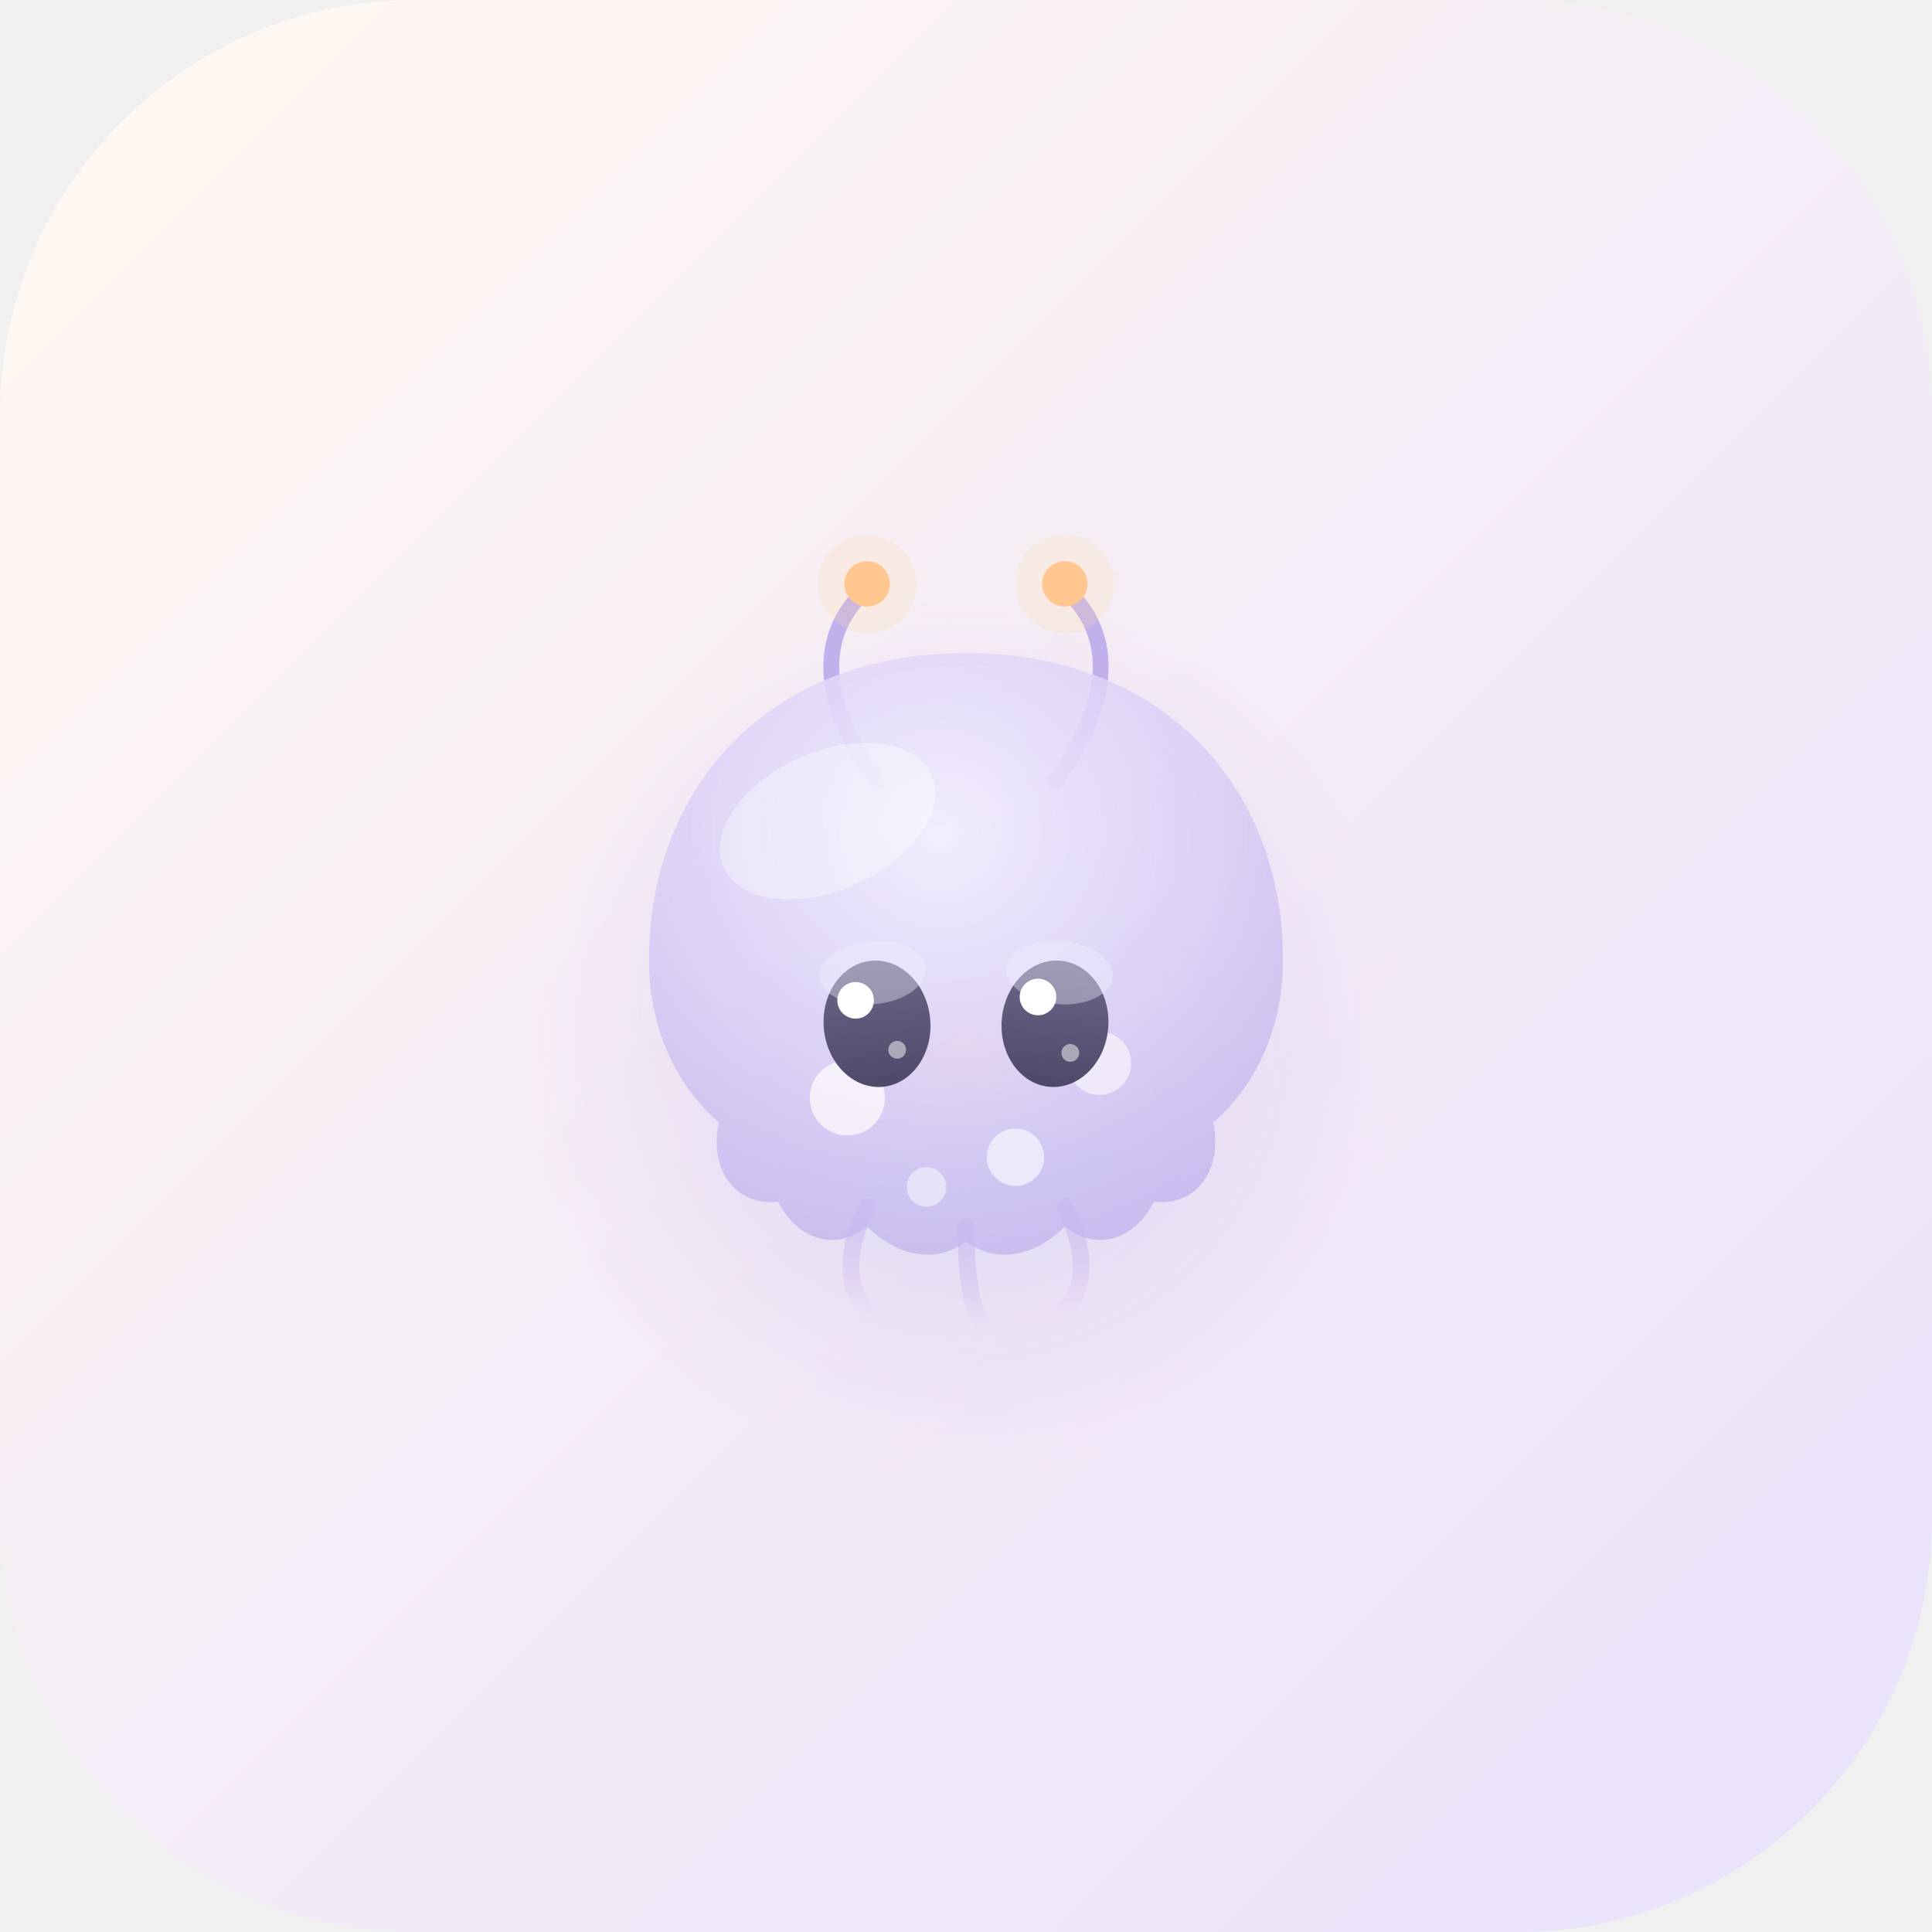
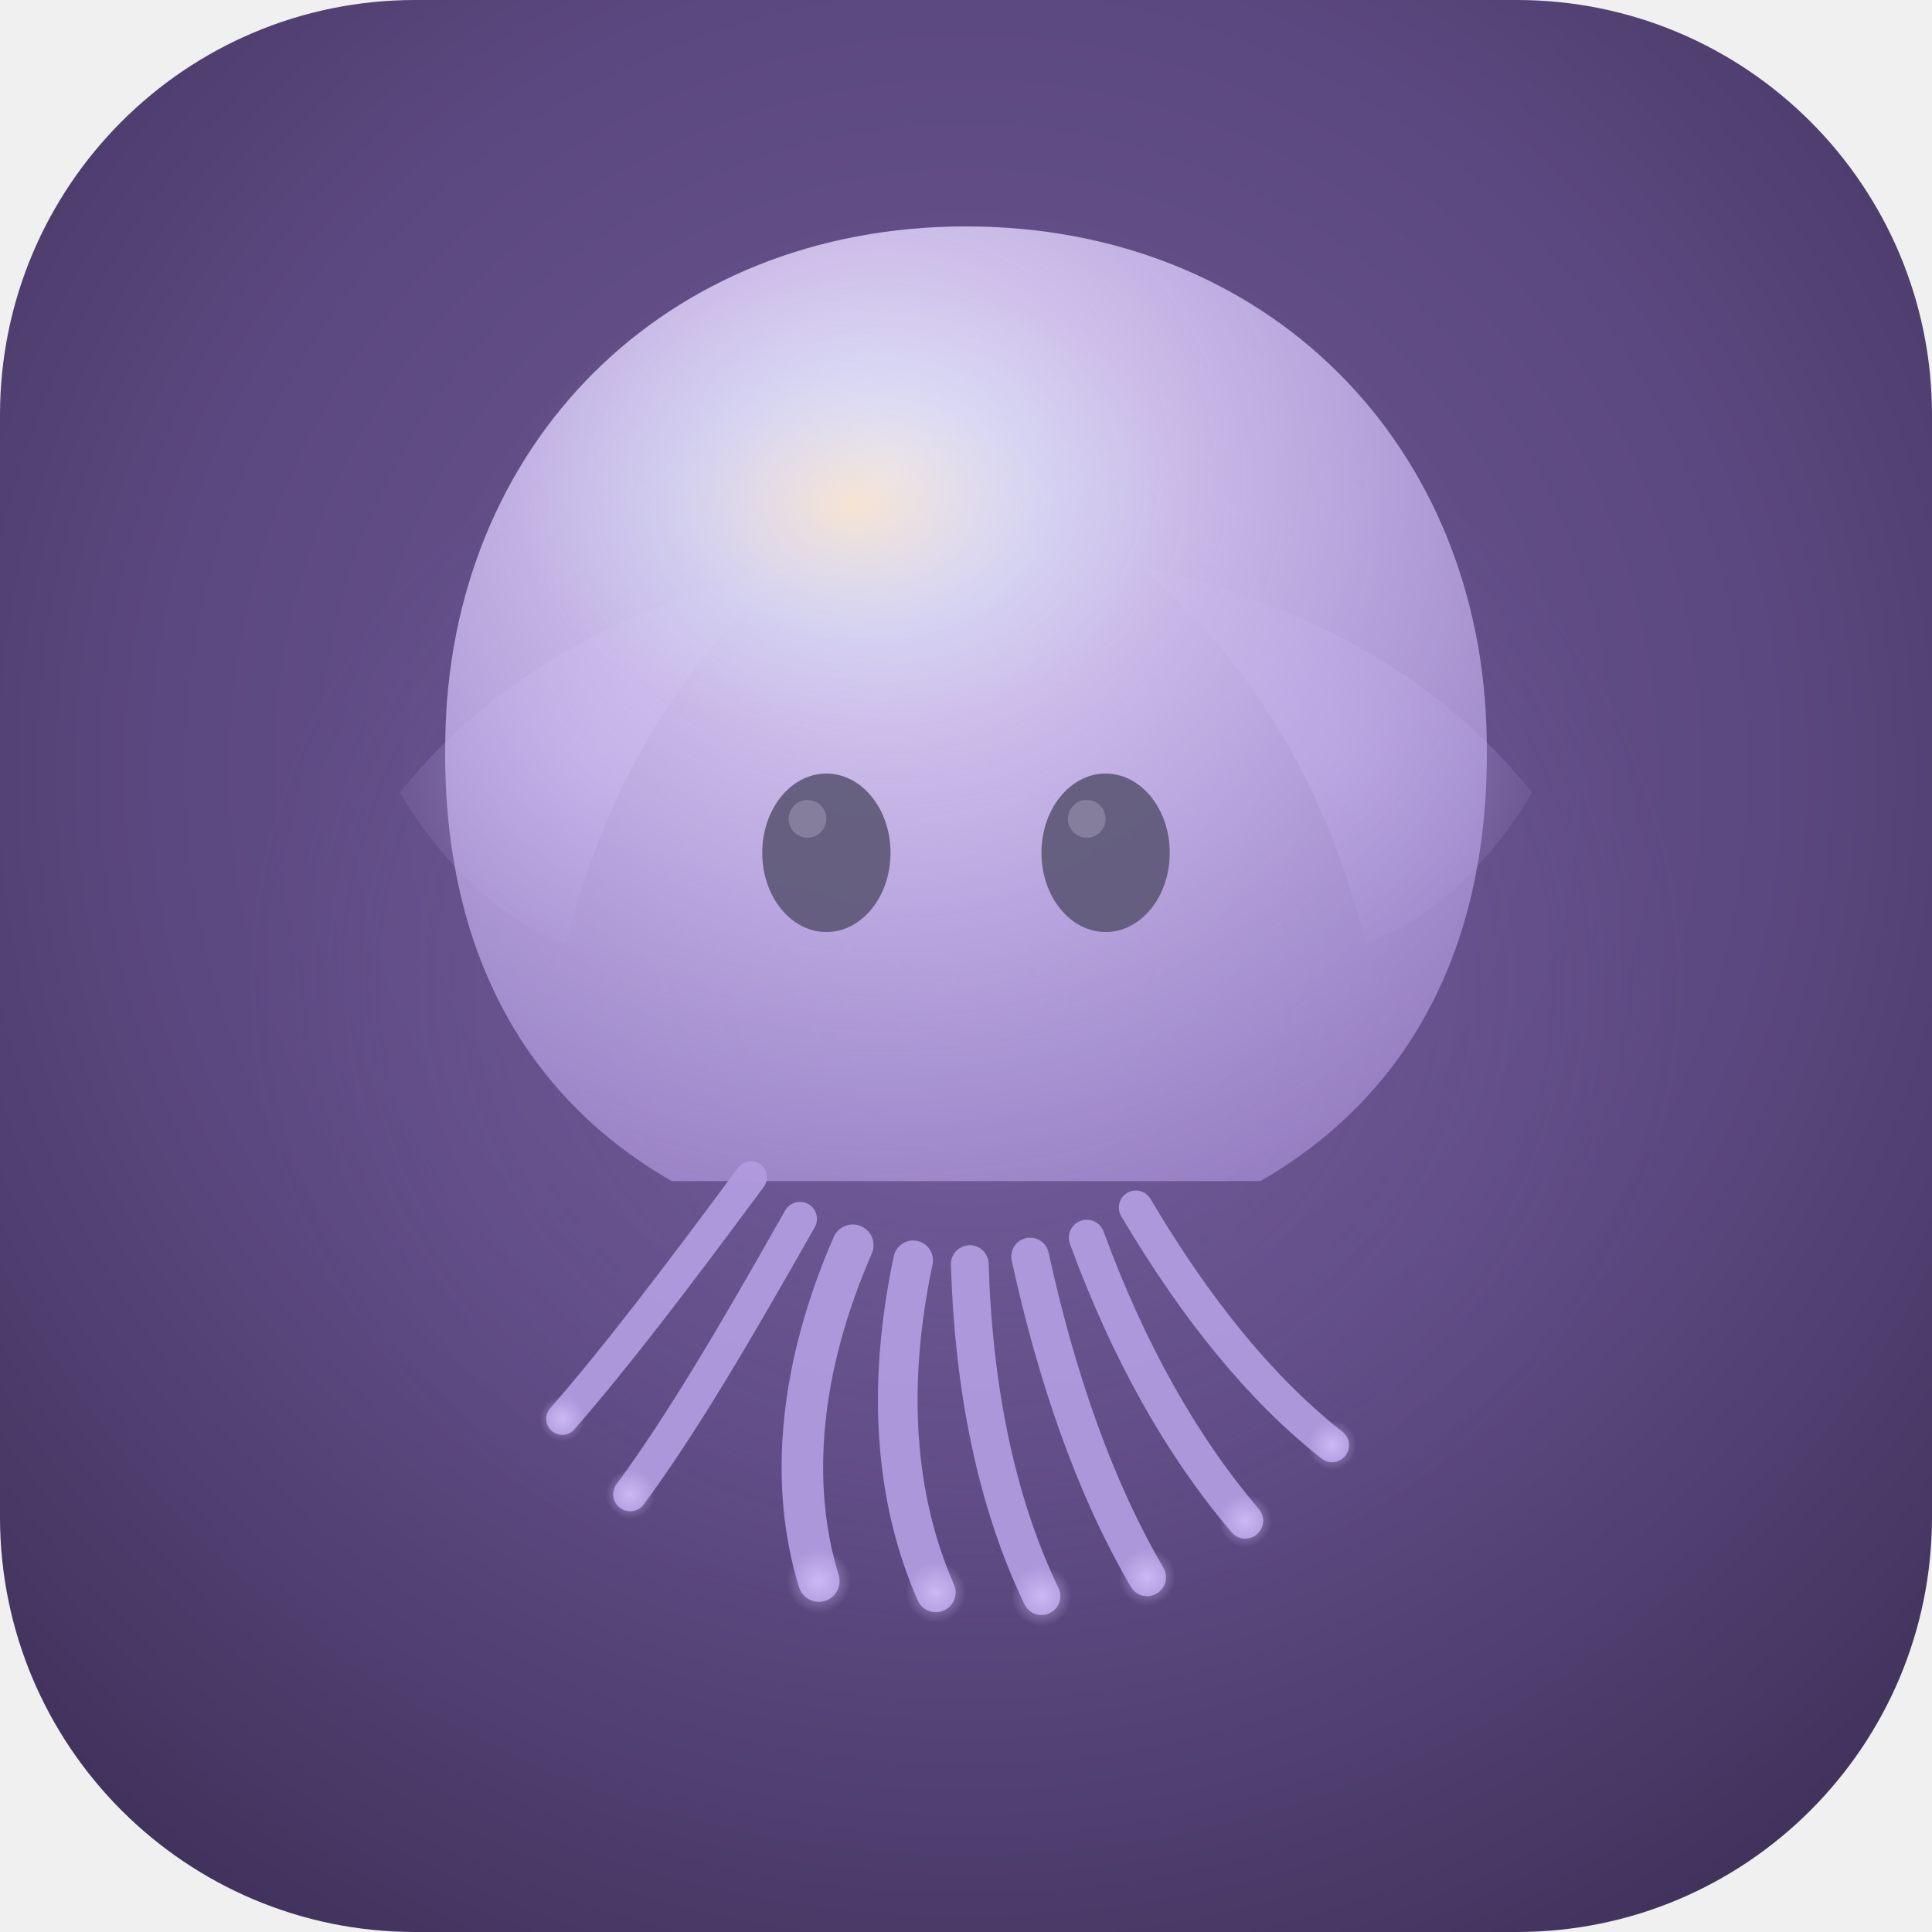
<svg xmlns="http://www.w3.org/2000/svg" width="1024" height="1024" viewBox="0 0 1024 1024">
  <defs>
-     <linearGradient id="bg" x1="0" y1="0" x2="1" y2="1">
-       <stop offset="0%" stop-color="#FFF8F0" />
-       <stop offset="100%" stop-color="#E9E0FC" />
-     </linearGradient>
-     <radialGradient id="body" cx="46%" cy="30%" r="80%">
-       <stop offset="0%" stop-color="#F3EEFF" stop-opacity=".96" />
-       <stop offset="56%" stop-color="#D9CDF5" stop-opacity=".84" />
-       <stop offset="100%" stop-color="#B8A9E8" stop-opacity=".72" />
+     <radialGradient id="bg" cx="50%" cy="40%" r="75%">
+       <stop offset="0%" stop-color="#6E5794" />
+       <stop offset="55%" stop-color="#5C4880" />
+       <stop offset="100%" stop-color="#3A2E54" />
+     </radialGradient>
+     <radialGradient id="body" cx="42%" cy="26%" r="86%">
+       <stop offset="0%" stop-color="#EFE8FF" stop-opacity=".95" />
+       <stop offset="52%" stop-color="#CBB9F0" stop-opacity=".82" />
+       <stop offset="100%" stop-color="#A78DD6" stop-opacity=".68" />
    </radialGradient>
    <radialGradient id="core" cx="50%" cy="50%" r="50%">
-       <stop offset="0%" stop-color="#FFE7C4" stop-opacity=".85" />
-       <stop offset="55%" stop-color="#CFE4F7" stop-opacity=".34" />
+       <stop offset="0%" stop-color="#FFE7C4" stop-opacity=".70" />
+       <stop offset="60%" stop-color="#CFE4F7" stop-opacity=".24" />
      <stop offset="100%" stop-color="#CFE4F7" stop-opacity="0" />
    </radialGradient>
-     <radialGradient id="halo" cx="50%" cy="50%" r="50%">
-       <stop offset="0%" stop-color="#C9BCF0" stop-opacity=".55" />
-       <stop offset="100%" stop-color="#C9BCF0" stop-opacity="0" />
+     <radialGradient id="ink">
+       <stop offset="0%" stop-color="#8E76C0" stop-opacity=".30" />
+       <stop offset="70%" stop-color="#8E76C0" stop-opacity=".10" />
+       <stop offset="100%" stop-color="#8E76C0" stop-opacity="0" />
    </radialGradient>
-     <linearGradient id="eye" x1="0" y1="0" x2="0" y2="1">
-       <stop offset="0%" stop-color="#6C6689" />
-       <stop offset="100%" stop-color="#4E4969" />
-     </linearGradient>
-     <linearGradient id="wisp" x1="0" y1="0" x2="0" y2="1">
-       <stop offset="0%" stop-color="#C0B0EC" stop-opacity=".55" />
-       <stop offset="70%" stop-color="#C0B0EC" stop-opacity=".22" />
-       <stop offset="100%" stop-color="#C0B0EC" stop-opacity="0" />
-     </linearGradient>
+     <radialGradient id="tip">
+       <stop offset="0%" stop-color="#D9C8FF" stop-opacity=".68" />
+       <stop offset="100%" stop-color="#D9C8FF" stop-opacity="0" />
+     </radialGradient>
+     <radialGradient id="fin">
+       <stop offset="0%" stop-color="#BBA6E8" stop-opacity=".55" />
+       <stop offset="100%" stop-color="#BBA6E8" stop-opacity=".12" />
+     </radialGradient>
  </defs>
  <rect width="1024" height="1024" rx="220" fill="url(#bg)" />
-   <g transform="translate(512,540) scale(2.62) translate(-100,-100)">
-     <circle cx="100" cy="104" r="90" fill="url(#halo)" />
-     <g>
-       <path d="M82 52 C69 34 71 21 80 13" fill="none" stroke="#C0B0EC" stroke-width="3.2" stroke-linecap="round" />
-       <path d="M118 52 C131 34 129 21 120 13" fill="none" stroke="#C0B0EC" stroke-width="3.2" stroke-linecap="round" />
-       <circle cx="80" cy="12" r="10" fill="#FFD9A8" opacity=".22" />
-       <circle cx="120" cy="12" r="10" fill="#FFD9A8" opacity=".22" />
-       <circle cx="80" cy="12" r="4.6" fill="#FFC78F" />
-       <circle cx="120" cy="12" r="4.6" fill="#FFC78F" />
-     </g>
-     <ellipse cx="100" cy="106" rx="52" ry="48" fill="url(#core)" />
-     <path d="M80 138 C75 148 76 156 81 160" fill="none" stroke="url(#wisp)" stroke-width="3.4" stroke-linecap="round" />
-     <path d="M100 142 C100 152 101 159 104 163" fill="none" stroke="url(#wisp)" stroke-width="3.4" stroke-linecap="round" />
-     <path d="M120 138 C125 148 124 156 119 160" fill="none" stroke="url(#wisp)" stroke-width="3.4" stroke-linecap="round" />
-     <path d="M100 26 C142 26 166 56 164 92              C163 104 158 114 150 121 C152 130 147 138 138 137              C134 145 126 147 120 142 C113 149 105 149 100 145              C95 149 87 149 80 142 C74 147 66 145 62 137              C53 138 48 130 50 121 C42 114 37 104 36 92              C34 56 58 26 100 26 Z" fill="url(#body)" />
-     <ellipse cx="72" cy="60" rx="23" ry="14" fill="#ffffff" opacity=".36" transform="rotate(-24 72 60)" />
-     <g style="mix-blend-mode:screen">
-       <circle cx="76" cy="116" r="7.6" fill="#FFE7C4" opacity=".75" />
-       <circle cx="110" cy="128" r="5.8" fill="#CFE4F7" opacity=".68" />
-       <circle cx="127" cy="109" r="6.4" fill="#FFE7C4" opacity=".60" />
-       <circle cx="92" cy="134" r="4" fill="#CFE4F7" opacity=".56" />
-     </g>
-     <g transform="rotate(-5 82 101)">
-       <ellipse cx="82" cy="101" rx="10.8" ry="12.8" fill="url(#eye)" />
-       <ellipse cx="82" cy="90.6" rx="10.8" ry="6.4" fill="#F3EEFF" opacity=".38" />
-       <circle cx="78.1" cy="95.9" r="3.7" fill="#ffffff" />
-       <circle cx="85.6" cy="106.6" r="1.8" fill="#ffffff" opacity=".5" />
-     </g>
-     <g transform="rotate(5 118 101)">
-       <ellipse cx="118" cy="101" rx="10.8" ry="12.8" fill="url(#eye)" />
-       <ellipse cx="118" cy="90.6" rx="10.8" ry="6.4" fill="#F3EEFF" opacity=".38" />
-       <circle cx="114.1" cy="95.9" r="3.7" fill="#ffffff" />
-       <circle cx="121.6" cy="106.6" r="1.8" fill="#ffffff" opacity=".5" />
-     </g>
+   <ellipse cx="512" cy="520" rx="380" ry="340" fill="url(#ink)" />
+   <path d="M212 420 C260 360 330 320 420 300 C360 350 320 420 300 500 C270 490 235 460 212 420 Z" fill="url(#fin)" />
+   <path d="M812 420 C764 360 694 320 604 300 C664 350 704 420 724 500 C754 490 789 460 812 420 Z" fill="url(#fin)" />
+   <g fill="none" stroke="#B7A1E6" stroke-linecap="round" stroke-opacity=".88">
+     <path d="M452 660 C424 724 418 786 434 838" stroke-width="22" />
+     <path d="M484 668 C470 734 474 794 496 844" stroke-width="21" />
+     <path d="M514 670 C516 736 528 796 552 846" stroke-width="20" />
+     <path d="M546 666 C560 730 580 788 608 836" stroke-width="20" />
+     <path d="M576 656 C598 716 626 766 660 806" stroke-width="19" />
+     <path d="M602 640 C634 694 668 736 706 766" stroke-width="18" />
+     <path d="M424 646 C390 706 362 754 334 792" stroke-width="18" />
+     <path d="M398 624 C358 678 326 720 298 752" stroke-width="17" />
+   </g>
+   <g>
+     <circle cx="434" cy="838" r="17" fill="url(#tip)" />
+     <circle cx="496" cy="844" r="16" fill="url(#tip)" />
+     <circle cx="552" cy="846" r="16" fill="url(#tip)" />
+     <circle cx="608" cy="836" r="15" fill="url(#tip)" />
+     <circle cx="660" cy="806" r="14" fill="url(#tip)" />
+     <circle cx="706" cy="766" r="13" fill="url(#tip)" />
+     <circle cx="334" cy="792" r="13" fill="url(#tip)" />
+     <circle cx="298" cy="752" r="12" fill="url(#tip)" />
+   </g>
+   <path d="M512 120            C672 120 786 236 788 392            C790 500 748 580 668 626            L356 626            C276 580 234 500 236 392            C238 236 352 120 512 120 Z" fill="url(#body)" />
+   <ellipse cx="452" cy="268" rx="180" ry="120" fill="url(#core)" />
+   <g>
+     <ellipse cx="438" cy="452" rx="34" ry="42" fill="#5C5675" opacity=".90" />
+     <ellipse cx="586" cy="452" rx="34" ry="42" fill="#5C5675" opacity=".90" />
+     <circle cx="428" cy="434" r="10" fill="#F3EEFF" opacity=".22" />
+     <circle cx="576" cy="434" r="10" fill="#F3EEFF" opacity=".22" />
  </g>
</svg>
